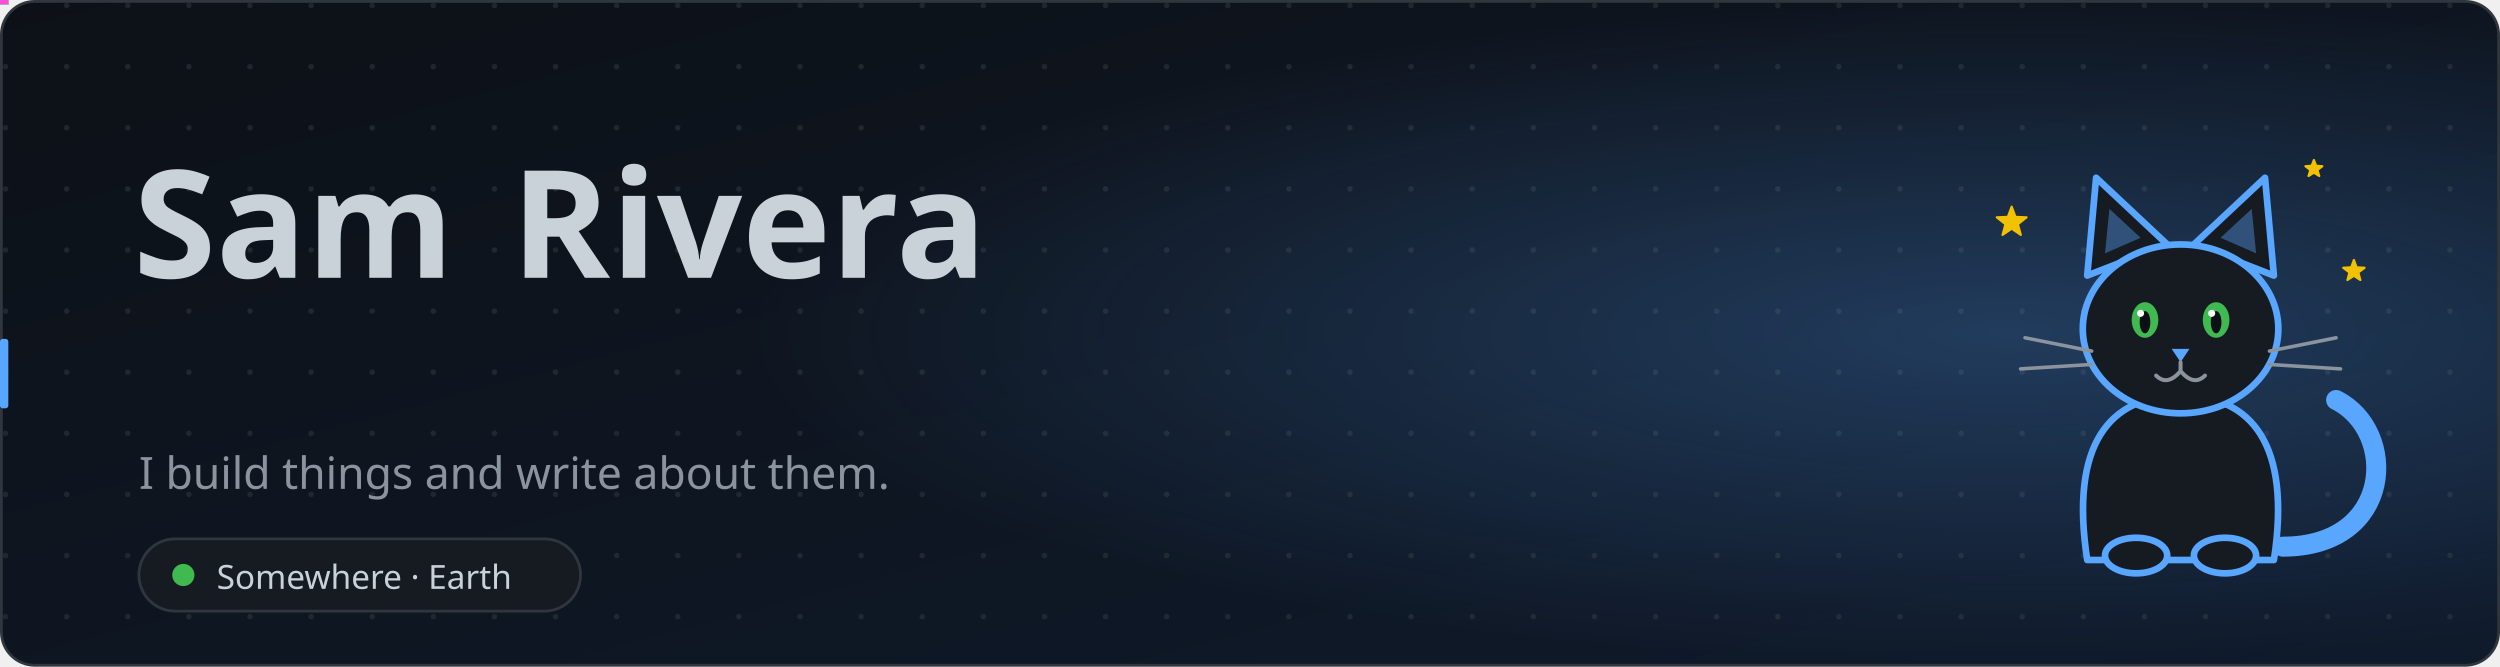
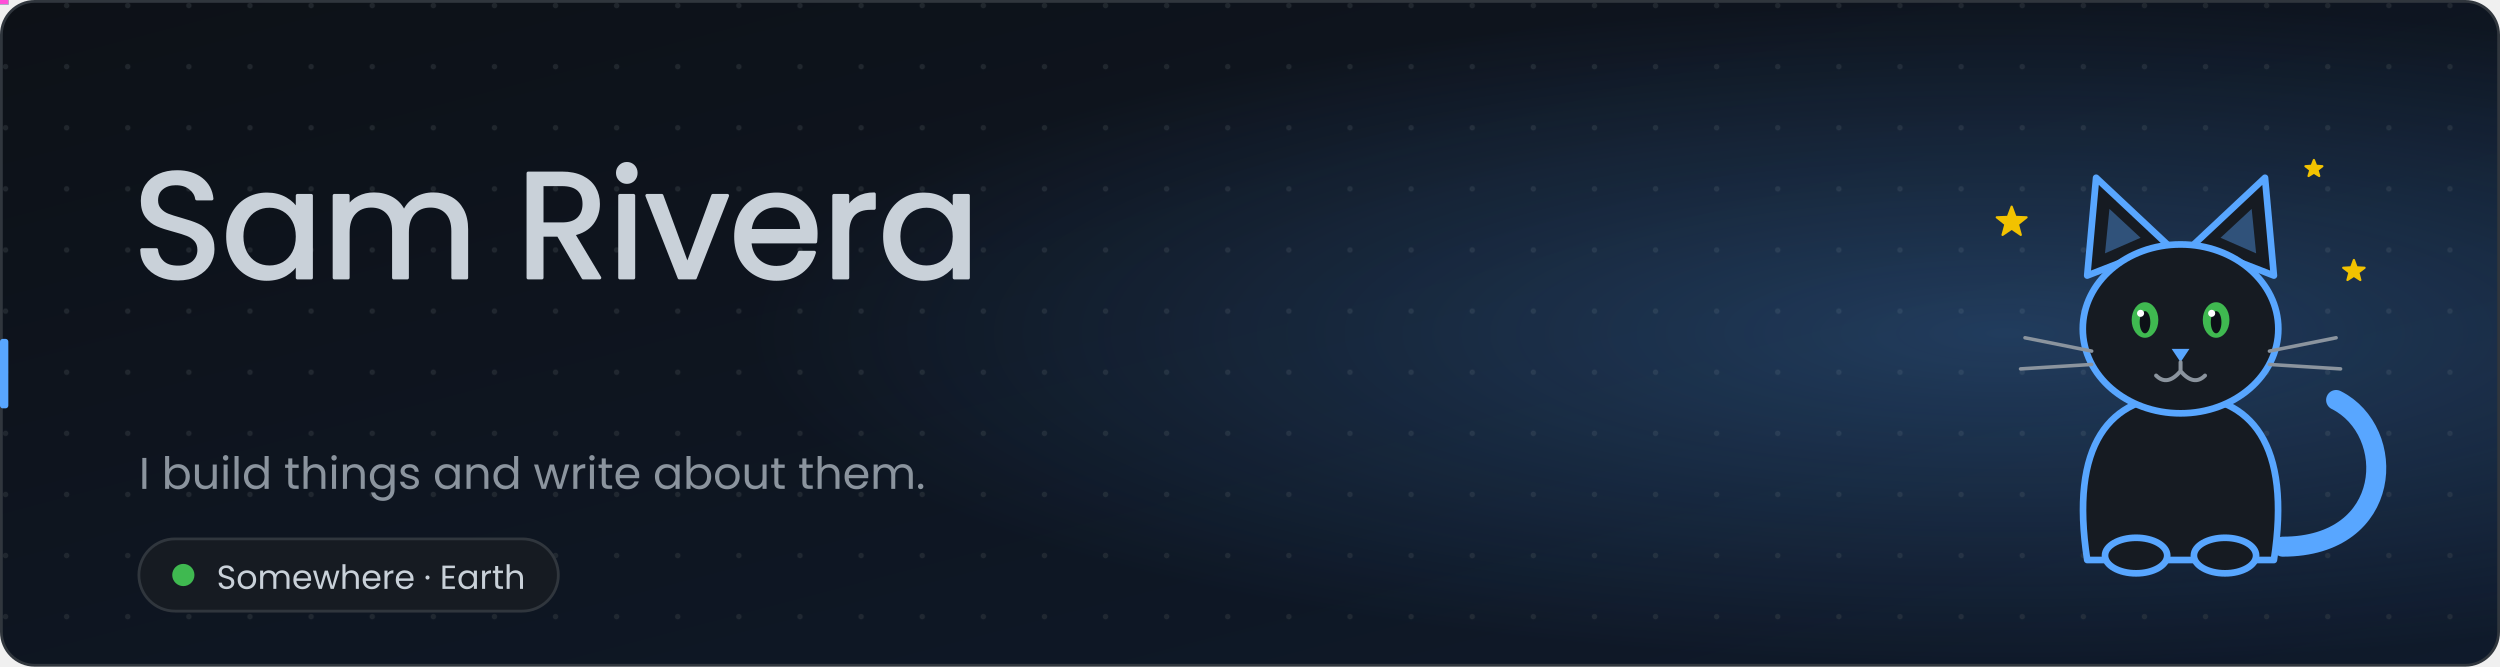
<svg xmlns="http://www.w3.org/2000/svg" width="900" height="240" viewBox="0 0 900 240" font-family="'Segoe UI',Ubuntu,'Helvetica Neue',Sans-Serif" role="img" aria-label="Animated banner of Sam Rivera">
  <defs>
    <linearGradient id="g" x1="0" y1="0" x2="1" y2="1">
      <stop offset="0" stop-color="#0D1117" />
      <stop offset="1" stop-color="#0F1A2B" />
    </linearGradient>
    <radialGradient id="glow" cx="0.8" cy="0.5" r="0.5">
      <stop offset="0" stop-color="#58A6FF" stop-opacity="0.26" />
      <stop offset="1" stop-color="#58A6FF" stop-opacity="0" />
    </radialGradient>
    <pattern id="dots" width="22" height="22" patternUnits="userSpaceOnUse">
      <circle cx="2" cy="2" r="1" fill="#30363D" />
    </pattern>
    <clipPath id="frame">
      <rect x="1" y="1" width="898" height="238" rx="12" />
    </clipPath>
    <filter id="blur">
      <feGaussianBlur stdDeviation="3" />
    </filter>
    <clipPath id="ph0">
      <rect x="48" y="110" height="44" width="0">
-         <animate attributeName="width" dur="28s" repeatCount="indefinite" keyTimes="0;0;0.1;0.21;0.235;0.25;1" values="0;0;174;174;0;0;0" />
+         <animate attributeName="width" dur="28s" repeatCount="indefinite" keyTimes="0;0;0.1;0.21;0.235;0.25;1" values="0;0;185.43;185.43;0;0;0" />
      </rect>
    </clipPath>
    <clipPath id="ph1">
      <rect x="48" y="110" height="44" width="0">
-         <animate attributeName="width" dur="28s" repeatCount="indefinite" keyTimes="0;0.25;0.35;0.46;0.485;0.5;1" values="0;0;116;116;0;0;0" />
+         <animate attributeName="width" dur="28s" repeatCount="indefinite" keyTimes="0;0.25;0.35;0.46;0.485;0.5;1" values="0;0;127.65;127.65;0;0;0" />
      </rect>
    </clipPath>
    <clipPath id="ph2">
      <rect x="48" y="110" height="44" width="0">
-         <animate attributeName="width" dur="28s" repeatCount="indefinite" keyTimes="0;0.5;0.6;0.71;0.735;0.75;1" values="0;0;104.4;104.4;0;0;0" />
+         <animate attributeName="width" dur="28s" repeatCount="indefinite" keyTimes="0;0.5;0.6;0.71;0.735;0.75;1" values="0;0;116.45;116.45;0;0;0" />
      </rect>
    </clipPath>
    <clipPath id="ph3">
      <rect x="48" y="110" height="44" width="0">
-         <animate attributeName="width" dur="28s" repeatCount="indefinite" keyTimes="0;0.75;0.85;0.96;0.985;1;1" values="0;0;174;174;0;0;0" />
+         <animate attributeName="width" dur="28s" repeatCount="indefinite" keyTimes="0;0.75;0.85;0.96;0.985;1;1" values="0;0;190.97;190.97;0;0;0" />
      </rect>
    </clipPath>
+     <path id="u21" d="M195 -697L184 -197L108 -197L97 -697L195 -697ZM88 -56Q88 -82 106 -100Q124 -118 150 -118Q175 -118 193 -100Q210 -82 210 -56Q210 -30 193 -12Q175 6 150 6Q124 6 106 -12Q88 -30 88 -56Z" />
+     <path id="u2e" d="M44 -56Q44 -82 62 -100Q80 -118 106 -118Q131 -118 149 -100Q166 -82 166 -56Q166 -30 149 -12Q131 6 106 6Q80 6 62 -12Q44 -30 44 -56Z" />
+     <path id="u43" d="M391 -706Q505 -706 590 -651Q675 -596 714 -495L605 -495Q576 -558 522 -592Q467 -626 391 -626Q318 -626 260 -592Q202 -558 169 -495Q136 -433 136 -349Q136 -266 169 -203Q202 -141 260 -107Q318 -73 391 -73Q467 -73 522 -106Q576 -140 605 -203L714 -203Q675 -103 590 -48Q505 6 391 6Q294 6 215 -39Q135 -85 89 -166Q43 -247 43 -349Q43 -451 89 -532Q135 -614 215 -660Q294 -706 391 -706Z" />
+     <path id="u44" d="M664 -347Q664 -240 620 -161Q575 -83 492 -41Q408 0 294 0L77 0L77 -697L294 -697Q408 -697 492 -654Q575 -612 620 -533Q664 -454 664 -347ZM571 -347Q571 -477 500 -550Q428 -623 294 -623L168 -623L168 -75L294 -75Q429 -75 500 -146Q571 -218 571 -347Z" />
+     <path id="u45" d="M168 -623L168 -390L422 -390L422 -315L168 -315L168 -75L452 -75L452 0L77 0L77 -698L452 -698L452 -623L168 -623Z" />
+     <path id="u48" d="M614 -697L614 0L523 0L523 -316L168 -316L168 0L77 0L77 -697L168 -697L168 -391L523 -391L523 -697L614 -697Z" />
+     <path id="u49" d="M168 -697L168 0L77 0L77 -697L168 -697Z" />
+     <path id="u4f" d="M43 -349Q43 -451 90 -532Q136 -614 216 -659Q296 -705 393 -705Q491 -705 571 -659Q651 -614 697 -533Q743 -452 743 -349Q743 -246 697 -165Q651 -84 571 -38Q491 7 393 7Q296 7 216 -38Q136 -84 90 -165Q43 -247 43 -349ZM650 -349Q650 -433 617 -495Q583 -558 525 -592Q467 -626 393 -626Q319 -626 261 -592Q203 -558 170 -495Q136 -433 136 -349Q136 -266 170 -203Q203 -140 262 -106Q320 -72 393 -72Q466 -72 525 -106Q583 -140 617 -203Q650 -266 650 -349Z" />
+     <path id="u52" d="M444 0L278 -285L168 -285L168 0L77 0L77 -697L302 -697Q381 -697 436 -670Q490 -643 517 -597Q544 -551 544 -492Q544 -420 503 -365Q461 -310 378 -292L553 0L444 0ZM168 -358L302 -358Q376 -358 413 -394Q450 -431 450 -492Q450 -554 414 -588Q377 -622 302 -622L168 -622L168 -358Z" />
+     <path id="u53" d="M57 -186L154 -186Q159 -137 195 -103Q230 -70 298 -70Q363 -70 401 -102Q438 -135 438 -186Q438 -226 416 -251Q394 -276 361 -289Q328 -302 272 -317Q203 -335 162 -353Q120 -371 91 -409Q61 -448 61 -513Q61 -570 90 -614Q119 -658 172 -682Q224 -706 292 -706Q390 -706 453 -657Q515 -608 523 -527L423 -527Q418 -567 381 -597Q344 -628 283 -628Q226 -628 190 -598Q154 -569 154 -516Q154 -478 176 -454Q197 -430 229 -417Q260 -405 317 -389Q386 -370 428 -351Q470 -333 500 -294Q530 -256 530 -190Q530 -139 503 -94Q476 -49 423 -21Q370 7 298 7Q229 7 175 -17Q120 -42 89 -85Q58 -129 57 -186Z" />
+     <path id="u61" d="M303 -557Q375 -557 428 -526Q481 -495 507 -448L507 -548L599 -548L599 0L507 0L507 -102Q480 -54 427 -22Q373 9 302 9Q229 9 170 -27Q111 -63 77 -128Q43 -193 43 -276Q43 -360 77 -423Q111 -487 171 -522Q230 -557 303 -557ZM321 -478Q270 -478 228 -454Q186 -430 161 -384Q136 -338 136 -276Q136 -213 161 -166Q186 -120 228 -95Q270 -71 321 -71Q372 -71 415 -95Q457 -120 482 -166Q507 -213 507 -275Q507 -337 482 -383Q457 -429 415 -453Q372 -478 321 -478Z" />
+     <path id="u62" d="M373 -557Q447 -557 506 -522Q565 -487 599 -423Q633 -360 633 -276Q633 -193 599 -128Q565 -63 506 -27Q446 9 373 9Q302 9 249 -22Q195 -53 168 -101L168 0L77 0L77 -740L168 -740L168 -446Q196 -495 250 -526Q304 -557 373 -557ZM354 -478Q304 -478 262 -453Q219 -429 194 -382Q168 -336 168 -275Q168 -213 194 -166Q219 -120 262 -95Q304 -71 354 -71Q405 -71 448 -95Q490 -120 515 -166Q540 -213 540 -276Q540 -338 515 -384Q490 -430 448 -454Q405 -478 354 -478Z" />
+     <path id="u63" d="M310 -557Q411 -557 477 -508Q542 -459 563 -372L465 -372Q451 -422 411 -451Q370 -480 310 -480Q232 -480 184 -426Q136 -373 136 -275Q136 -176 184 -122Q232 -68 310 -68Q370 -68 410 -96Q450 -124 465 -176L563 -176Q541 -92 475 -41Q409 9 310 9Q232 9 172 -26Q111 -61 77 -125Q43 -189 43 -275Q43 -360 77 -423Q111 -487 172 -522Q232 -557 310 -557Z" />
+     <path id="u64" d="M304 -557Q368 -557 423 -527Q478 -498 507 -450L507 -740L599 -740L599 0L507 0L507 -103Q480 -54 427 -22Q374 9 303 9Q230 9 171 -27Q111 -63 77 -128Q43 -193 43 -276Q43 -360 77 -423Q111 -487 171 -522Q230 -557 304 -557ZM321 -478Q270 -478 228 -454Q186 -430 161 -384Q136 -338 136 -276Q136 -213 161 -166Q186 -120 228 -95Q270 -71 321 -71Q372 -71 415 -95Q457 -120 482 -166Q507 -213 507 -275Q507 -337 482 -383Q457 -429 415 -453Q372 -478 321 -478Z" />
+     <path id="u65" d="M574 -240L136 -240Q141 -159 192 -113Q242 -68 314 -68Q373 -68 413 -95Q452 -123 468 -169L566 -169Q544 -90 478 -40Q412 9 314 9Q236 9 175 -26Q113 -61 78 -125Q43 -190 43 -275Q43 -360 77 -424Q111 -488 173 -522Q234 -557 314 -557Q392 -557 452 -523Q512 -489 545 -429Q577 -370 577 -295Q577 -269 574 -240ZM310 -480Q241 -480 193 -436Q144 -392 137 -314L483 -314Q483 -366 460 -403Q437 -441 398 -460Q358 -480 310 -480Z" />
+     <path id="u66" d="M300 -473L185 -473L185 0L94 0L94 -473L23 -473L23 -548L94 -548L94 -587Q94 -679 142 -721Q189 -764 294 -764L294 -688Q234 -688 210 -664Q185 -641 185 -587L185 -548L300 -548L300 -473Z" />
+     <path id="u67" d="M507 -448L507 -548L599 -548L599 12Q599 87 567 146Q535 204 476 237Q416 270 337 270Q229 270 157 219Q85 168 72 80L162 80Q177 130 224 161Q271 191 337 191Q412 191 460 144Q507 97 507 12L507 -103Q480 -55 427 -23Q374 9 303 9Q230 9 171 -27Q111 -63 77 -128Q43 -193 43 -276Q43 -360 77 -423Q111 -487 171 -522Q230 -557 303 -557Q374 -557 428 -526Q481 -495 507 -448ZM321 -478Q270 -478 228 -454Q186 -430 161 -384Q136 -338 136 -276Q136 -213 161 -166Q186 -120 228 -95Q270 -71 321 -71Q372 -71 415 -95Q457 -120 482 -166Q507 -213 507 -275Q507 -337 482 -383Q457 -429 415 -453Q372 -478 321 -478Z" />
+     <path id="u68" d="M568 -323L568 0L478 0L478 -310Q478 -392 437 -435Q396 -479 325 -479Q253 -479 211 -434Q168 -389 168 -303L168 0L77 0L77 -740L168 -740L168 -470Q195 -512 243 -535Q290 -558 349 -558Q411 -558 461 -531Q511 -505 540 -452Q568 -399 568 -323Z" />
+     <path id="u69" d="M62 -699Q62 -725 80 -743Q98 -761 124 -761Q149 -761 167 -743Q184 -725 184 -699Q184 -673 167 -655Q149 -637 124 -637Q98 -637 80 -655Q62 -673 62 -699ZM168 -548L168 0L77 0L77 -548L168 -548Z" />
+     <path id="u6c" d="M168 -740L168 0L77 0L77 -740L168 -740Z" />
+     <path id="u6d" d="M958 -323L958 0L868 0L868 -310Q868 -392 828 -435Q787 -479 718 -479Q647 -479 605 -433Q563 -388 563 -302L563 0L473 0L473 -310Q473 -392 433 -435Q392 -479 323 -479Q252 -479 210 -433Q168 -388 168 -302L168 0L77 0L77 -548L168 -548L168 -469Q195 -512 241 -535Q286 -558 341 -558Q410 -558 463 -527Q516 -496 542 -436Q565 -494 618 -526Q671 -558 736 -558Q800 -558 850 -531Q900 -505 929 -452Q958 -399 958 -323Z" />
+     <path id="u6e" d="M568 -323L568 0L478 0L478 -310Q478 -392 437 -435Q396 -479 325 -479Q253 -479 211 -434Q168 -389 168 -303L168 0L77 0L77 -548L168 -548L168 -470Q195 -512 242 -535Q288 -558 344 -558Q444 -558 506 -497Q568 -437 568 -323Z" />
+     <path id="u6f" d="M43 -275Q43 -359 80 -423Q116 -488 179 -522Q242 -557 320 -557Q398 -557 461 -522Q524 -488 561 -424Q597 -360 597 -275Q597 -190 560 -125Q522 -61 458 -26Q394 9 316 9Q239 9 177 -26Q114 -61 79 -125Q43 -190 43 -275ZM504 -275Q504 -341 478 -387Q452 -433 410 -455Q368 -478 319 -478Q269 -478 228 -455Q186 -433 161 -387Q136 -341 136 -275Q136 -208 161 -162Q185 -116 226 -93Q267 -71 316 -71Q365 -71 408 -94Q451 -117 478 -163Q504 -209 504 -275Z" />
+     <path id="u70" d="M373 -557Q446 -557 506 -522Q565 -487 599 -423Q633 -360 633 -276Q633 -193 599 -128Q565 -63 506 -27Q446 9 373 9Q303 9 250 -22Q196 -54 168 -101L168 260L77 260L77 -548L168 -548L168 -447Q195 -494 249 -525Q302 -557 373 -557ZM354 -478Q304 -478 262 -453Q219 -429 194 -382Q168 -336 168 -275Q168 -213 194 -166Q219 -120 262 -95Q304 -71 354 -71Q405 -71 448 -95Q490 -120 515 -166Q540 -213 540 -276Q540 -338 515 -384Q490 -430 448 -454Q405 -478 354 -478Z" />
+     <path id="u72" d="M345 -558L345 -464L321 -464Q168 -464 168 -298L168 0L77 0L77 -548L168 -548L168 -459Q192 -506 237 -532Q281 -558 345 -558Z" />
+     <path id="u73" d="M47 -161L141 -161Q145 -120 180 -94Q214 -68 270 -68Q322 -68 352 -91Q382 -114 382 -149Q382 -185 350 -202Q318 -220 251 -237Q190 -253 152 -269Q113 -286 86 -318Q58 -351 58 -404Q58 -446 83 -481Q108 -516 154 -536Q200 -557 259 -557Q350 -557 406 -511Q462 -465 466 -385L375 -385Q372 -428 341 -454Q309 -480 256 -480Q207 -480 178 -459Q149 -438 149 -404Q149 -377 167 -359Q184 -342 211 -331Q237 -321 284 -308Q343 -292 380 -276Q417 -261 444 -230Q470 -199 471 -149Q471 -104 446 -68Q421 -32 376 -11Q330 9 271 9Q208 9 158 -12Q108 -34 79 -72Q50 -111 47 -161Z" />
+     <path id="u74" d="M188 -473L188 -150Q188 -110 205 -93Q222 -77 264 -77L331 -77L331 0L249 0Q173 0 135 -35Q97 -70 97 -150L97 -473L26 -473L26 -548L97 -548L97 -686L188 -686L188 -548L331 -548L331 -473L188 -473Z" />
+     <path id="u75" d="M563 -548L563 0L472 0L472 -81Q446 -39 400 -15Q353 8 297 8Q233 8 182 -18Q131 -45 102 -98Q72 -151 72 -227L72 -548L162 -548L162 -239Q162 -158 203 -114Q244 -71 315 -71Q388 -71 430 -116Q472 -161 472 -247L472 -548L563 -548Z" />
+     <path id="u76" d="M281 -84L451 -548L548 -548L333 0L227 0L12 -548L110 -548L281 -84Z" />
+     <path id="u77" d="M807 -548L636 0L542 0L410 -435L278 0L184 0L12 -548L105 -548L231 -88L367 -548L460 -548L593 -87L717 -548L807 -548Z" />
+     <path id="u79" d="M549 -548L219 258L125 258L233 -6L12 -548L113 -548L285 -104L455 -548L549 -548Z" />
+     <path id="ub7" d="M47 -341Q47 -367 65 -385Q83 -403 109 -403Q134 -403 152 -385Q169 -367 169 -341Q169 -315 152 -297Q134 -279 109 -279Q83 -279 65 -297Q47 -315 47 -341Z" />
  </defs>
  <rect x="0.5" y="0.5" width="899" height="239" rx="12" fill="url(#g)" stroke="#30363D" />
  <rect x="1" y="1" width="898" height="238" rx="12" fill="url(#dots)" opacity="0.55" />
  <rect x="1" y="1" width="898" height="238" rx="12" fill="url(#glow)" />
-   <text x="48" y="100" font-size="54" font-weight="700" fill="#C9D1D9" textLength="114" lengthAdjust="spacingAndGlyphs">Sam</text>
-   <g>
-     <animateTransform attributeName="transform" type="rotate" values="0 220 100;0 220 100;90 220 100;82 220 100;90 220 100;90 220 100;0 220 100;0 220 100" keyTimes="0;.4;.47;.5;.53;.88;.95;1" dur="12s" repeatCount="indefinite" />
-     <text x="184" y="100" font-size="54" font-weight="700" fill="#C9D1D9" textLength="36" lengthAdjust="spacingAndGlyphs">R</text>
-   </g>
-   <g>
-     <animateTransform attributeName="transform" type="translate" values="0,0;0,0;36,0;36,0;0,0;0,0" keyTimes="0;.47;.55;.9;.97;1" dur="12s" repeatCount="indefinite" />
-     <text x="220" y="100" font-size="54" font-weight="700" fill="#C9D1D9" textLength="130" lengthAdjust="spacingAndGlyphs">ivera</text>
-   </g>
-   <text x="192" y="60" font-size="20" font-weight="700" fill="#F2C200" opacity="0">+1<animate attributeName="opacity" values="0;0;1;1;0" keyTimes="0;.94;.95;.99;1" dur="12s" repeatCount="indefinite" />
+   <g transform="translate(48 100) scale(0.054 0.054)" fill="#C9D1D9" stroke="#C9D1D9" stroke-width="22" stroke-linejoin="round">
+     <use href="#u53" />
+     <use href="#u61" x="587" />
+     <use href="#u6d" x="1263" />
+   </g>
+   <g>
+     <animateTransform attributeName="transform" type="rotate" values="0 219 100;0 219 100;90 219 100;82 219 100;90 219 100;90 219 100;0 219 100;0 219 100" keyTimes="0;.4;.47;.5;.53;.88;.95;1" dur="12s" repeatCount="indefinite" />
+     <g transform="translate(186 100) scale(0.054 0.054)" fill="#C9D1D9" stroke="#C9D1D9" stroke-width="22" stroke-linejoin="round">
+       <use href="#u52" />
+     </g>
+   </g>
+   <g>
+     <animateTransform attributeName="transform" type="translate" values="0,0;0,0;33,0;33,0;0,0;0,0" keyTimes="0;.47;.55;.9;.97;1" dur="12s" repeatCount="indefinite" />
+     <g transform="translate(219 100) scale(0.054 0.054)" fill="#C9D1D9" stroke="#C9D1D9" stroke-width="22" stroke-linejoin="round">
+       <use href="#u69" />
+       <use href="#u76" x="246" />
+       <use href="#u65" x="807" />
+       <use href="#u72" x="1427" />
+       <use href="#u61" x="1800" />
+     </g>
+   </g>
+   <text x="194" y="61" font-size="20" font-weight="700" fill="#F2C200" opacity="0">+1<animate attributeName="opacity" values="0;0;1;1;0" keyTimes="0;.94;.95;.99;1" dur="12s" repeatCount="indefinite" />
    <animateTransform attributeName="transform" type="translate" values="0,14;0,14;0,14;0,-12;0,-16" keyTimes="0;.94;.95;.99;1" dur="12s" repeatCount="indefinite" />
  </text>
-   <text x="50" y="142" font-size="23" fill="#58A6FF" textLength="174" lengthAdjust="spacingAndGlyphs" clip-path="url(#ph0)">Happy birthday!</text>
-   <text x="50" y="142" font-size="23" fill="#58A6FF" textLength="116" lengthAdjust="spacingAndGlyphs" clip-path="url(#ph1)">Cat person</text>
-   <text x="50" y="142" font-size="23" fill="#58A6FF" textLength="104.4" lengthAdjust="spacingAndGlyphs" clip-path="url(#ph2)">Developer</text>
-   <text x="50" y="142" font-size="23" fill="#58A6FF" textLength="174" lengthAdjust="spacingAndGlyphs" clip-path="url(#ph3)">Open source fan</text>
+   <g clip-path="url(#ph0)">
+     <g transform="translate(50 142) scale(0.023 0.023)" fill="#58A6FF">
+       <use href="#u48" />
+       <use href="#u61" x="692" />
+       <use href="#u70" x="1368" />
+       <use href="#u70" x="2044" />
+       <use href="#u79" x="2720" />
+       <use href="#u62" x="3550" />
+       <use href="#u69" x="4226" />
+       <use href="#u72" x="4472" />
+       <use href="#u74" x="4845" />
+       <use href="#u68" x="5209" />
+       <use href="#u64" x="5849" />
+       <use href="#u61" x="6525" />
+       <use href="#u79" x="7201" />
+       <use href="#u21" x="7764" />
+     </g>
+   </g>
+   <g clip-path="url(#ph1)">
+     <g transform="translate(50 142) scale(0.023 0.023)" fill="#58A6FF">
+       <use href="#u43" />
+       <use href="#u61" x="772" />
+       <use href="#u74" x="1448" />
+       <use href="#u70" x="2079" />
+       <use href="#u65" x="2755" />
+       <use href="#u72" x="3375" />
+       <use href="#u73" x="3748" />
+       <use href="#u6f" x="4270" />
+       <use href="#u6e" x="4910" />
+     </g>
+   </g>
+   <g clip-path="url(#ph2)">
+     <g transform="translate(50 142) scale(0.023 0.023)" fill="#58A6FF">
+       <use href="#u44" />
+       <use href="#u65" x="707" />
+       <use href="#u76" x="1327" />
+       <use href="#u65" x="1888" />
+       <use href="#u6c" x="2508" />
+       <use href="#u6f" x="2754" />
+       <use href="#u70" x="3394" />
+       <use href="#u65" x="4070" />
+       <use href="#u72" x="4690" />
+     </g>
+   </g>
+   <g clip-path="url(#ph3)">
+     <g transform="translate(50 142) scale(0.023 0.023)" fill="#58A6FF">
+       <use href="#u4f" />
+       <use href="#u70" x="786" />
+       <use href="#u65" x="1462" />
+       <use href="#u6e" x="2082" />
+       <use href="#u73" x="2989" />
+       <use href="#u6f" x="3511" />
+       <use href="#u75" x="4151" />
+       <use href="#u72" x="4791" />
+       <use href="#u63" x="5164" />
+       <use href="#u65" x="5771" />
+       <use href="#u66" x="6658" />
+       <use href="#u61" x="6987" />
+       <use href="#u6e" x="7663" />
+     </g>
+   </g>
  <rect y="122" width="3" height="25" rx="1" fill="#58A6FF">
-     <animate attributeName="x" dur="28s" repeatCount="indefinite" keyTimes="0;0;0.1;0.21;0.235;0.25;0.35;0.46;0.485;0.5;0.6;0.71;0.735;0.75;0.85;0.96;0.985;1" values="50;50;224;224;50;50;166;166;50;50;154.4;154.4;50;50;224;224;50;50" />
+     <animate attributeName="x" dur="28s" repeatCount="indefinite" keyTimes="0;0;0.1;0.21;0.235;0.25;0.35;0.46;0.485;0.5;0.6;0.71;0.735;0.75;0.85;0.96;0.985;1" values="50;50;235.43;235.43;50;50;177.65;177.65;50;50;166.45;166.45;50;50;240.97;240.97;50;50" />
    <animate attributeName="opacity" values="1;0;1" dur="1.1s" repeatCount="indefinite" />
  </rect>
-   <text x="50" y="176" font-size="16" fill="#8B949E">I build things and write about them.</text>
+   <g transform="translate(50 176) scale(0.016 0.016)" fill="#8B949E">
+     <use href="#u49" />
+     <use href="#u62" x="513" />
+     <use href="#u75" x="1189" />
+     <use href="#u69" x="1829" />
+     <use href="#u6c" x="2075" />
+     <use href="#u64" x="2321" />
+     <use href="#u74" x="3264" />
+     <use href="#u68" x="3628" />
+     <use href="#u69" x="4268" />
+     <use href="#u6e" x="4514" />
+     <use href="#u67" x="5154" />
+     <use href="#u73" x="5830" />
+     <use href="#u61" x="6619" />
+     <use href="#u6e" x="7295" />
+     <use href="#u64" x="7935" />
+     <use href="#u77" x="8878" />
+     <use href="#u72" x="9698" />
+     <use href="#u69" x="10071" />
+     <use href="#u74" x="10317" />
+     <use href="#u65" x="10681" />
+     <use href="#u61" x="11568" />
+     <use href="#u62" x="12244" />
+     <use href="#u6f" x="12920" />
+     <use href="#u75" x="13560" />
+     <use href="#u74" x="14200" />
+     <use href="#u74" x="14831" />
+     <use href="#u68" x="15195" />
+     <use href="#u65" x="15835" />
+     <use href="#u6d" x="16455" />
+     <use href="#u2e" x="17485" />
+   </g>
  <g transform="translate(50,194)">
-     <rect width="159" height="26" rx="13" fill="#161B22" stroke="#30363D" />
+     <rect width="151" height="26" rx="13" fill="#161B22" stroke="#30363D" />
    <circle cx="16" cy="13" r="4" fill="#3FB950">
      <animate attributeName="opacity" values="1;.3;1" dur="2s" repeatCount="indefinite" />
    </circle>
-     <text x="28" y="18" font-size="12" fill="#C9D1D9">Somewhere · Earth</text>
+     <g transform="translate(28 18) scale(0.012 0.012)" fill="#C9D1D9">
+       <use href="#u53" />
+       <use href="#u6f" x="587" />
+       <use href="#u6d" x="1227" />
+       <use href="#u65" x="2257" />
+       <use href="#u77" x="2877" />
+       <use href="#u68" x="3697" />
+       <use href="#u65" x="4337" />
+       <use href="#u72" x="4957" />
+       <use href="#u65" x="5330" />
+       <use href="#ub7" x="6217" />
+       <use href="#u45" x="6696" />
+       <use href="#u61" x="7209" />
+       <use href="#u72" x="7885" />
+       <use href="#u74" x="8258" />
+       <use href="#u68" x="8622" />
+     </g>
  </g>
  <g transform="translate(705,48) scale(0.8)">
    <path d="M146,186 C196,186 198,134 170,120" fill="none" stroke="#58A6FF" stroke-width="9" stroke-linecap="round">
      <animateTransform attributeName="transform" type="rotate" values="-5 146 186;7 146 186;-5 146 186" dur="3.6s" repeatCount="indefinite" />
    </path>
    <path d="M58,192 C50,140 68,118 100,118 C132,118 150,140 142,192 Z" fill="#161B22" stroke="#58A6FF" stroke-width="3" stroke-linejoin="round" stroke-linecap="round" />
    <ellipse cx="80" cy="190" rx="14" ry="8" fill="#161B22" stroke="#58A6FF" stroke-width="3" stroke-linejoin="round" stroke-linecap="round" />
    <ellipse cx="120" cy="190" rx="14" ry="8" fill="#161B22" stroke="#58A6FF" stroke-width="3" stroke-linejoin="round" stroke-linecap="round" />
    <polygon points="58,64 62,20 94,50" fill="#161B22" stroke="#58A6FF" stroke-width="3" stroke-linejoin="round" stroke-linecap="round" />
    <polygon points="142,64 138,20 106,50" fill="#161B22" stroke="#58A6FF" stroke-width="3" stroke-linejoin="round" stroke-linecap="round" />
    <polygon points="66,54 68,34 82,47" fill="#58A6FF" opacity=".4" />
    <polygon points="134,54 132,34 118,47" fill="#58A6FF" opacity=".4" />
    <ellipse cx="100" cy="88" rx="44" ry="38" fill="#161B22" stroke="#58A6FF" stroke-width="3" stroke-linejoin="round" stroke-linecap="round" />
    <ellipse cx="84" cy="84" rx="6" ry="8" fill="#3FB950">
      <animate attributeName="ry" values="8;8;1;8" keyTimes="0;.94;.97;1" dur="5s" begin="0s" repeatCount="indefinite" />
    </ellipse>
    <ellipse cx="84" cy="85" rx="2.4" ry="5" fill="#0D1117" />
    <circle cx="82" cy="81" r="1.6" fill="#FFFFFF" />
    <ellipse cx="116" cy="84" rx="6" ry="8" fill="#3FB950">
      <animate attributeName="ry" values="8;8;1;8" keyTimes="0;.94;.97;1" dur="5s" begin="0s" repeatCount="indefinite" />
    </ellipse>
    <ellipse cx="116" cy="85" rx="2.4" ry="5" fill="#0D1117" />
    <circle cx="114" cy="81" r="1.6" fill="#FFFFFF" />
    <polygon points="96,97 104,97 100,103" fill="#58A6FF" />
    <path d="M100,103 L100,107 M100,107 Q94,114 89,109 M100,107 Q106,114 111,109" fill="none" stroke="#8B949E" stroke-width="1.8" stroke-linecap="round" />
    <path d="M60,98 L30,92 M60,104 L28,106 M140,98 L170,92 M140,104 L172,106" fill="none" stroke="#8B949E" stroke-width="1.6" stroke-linecap="round" />
    <polygon points="24,33 25.7,37.6 30.7,37.8 26.8,40.9 28.1,45.7 24,42.9 19.9,45.7 21.2,40.9 17.3,37.8 22.3,37.6" fill="#F2C200" stroke="#F2C200" stroke-width="1" stroke-linejoin="round">
      <animate attributeName="opacity" values="1;.45;1" dur="2.6s" repeatCount="indefinite" />
    </polygon>
    <polygon points="178,57 179.2,60.3 182.8,60.5 180,62.6 180.9,66 178,64.1 175.1,66 176,62.6 173.2,60.5 176.8,60.3" fill="#F2C200" stroke="#F2C200" stroke-width="1" stroke-linejoin="round">
      <animate attributeName="opacity" values="1;.45;1" dur="3.3s" repeatCount="indefinite" />
    </polygon>
    <polygon points="160,12 161,14.6 163.8,14.8 161.6,16.5 162.4,19.2 160,17.7 157.6,19.2 158.4,16.5 156.2,14.8 159,14.6" fill="#F2C200" stroke="#F2C200" stroke-width="1" stroke-linejoin="round">
      <animate attributeName="opacity" values="1;.45;1" dur="2.9s" repeatCount="indefinite" />
    </polygon>
  </g>
  <g>
    <rect x="-3" y="-1.5" width="6" height="3" fill="#7CFF6B">
      <animateTransform attributeName="transform" type="rotate" from="0" to="360" dur="1.6s" repeatCount="indefinite" />
    </rect>
    <animateTransform attributeName="transform" type="translate" from="20,-10" to="21,250" dur="4.7s" begin="-6.8s" repeatCount="indefinite" additive="replace" />
  </g>
  <g>
    <rect x="-3" y="-1.5" width="6" height="3" fill="#3DF5FF">
      <animateTransform attributeName="transform" type="rotate" from="0" to="-360" dur="1.6s" repeatCount="indefinite" />
    </rect>
    <animateTransform attributeName="transform" type="translate" from="221,-10" to="200,250" dur="6.4s" begin="-5.1s" repeatCount="indefinite" additive="replace" />
  </g>
  <g>
    <rect x="-3" y="-1.5" width="6" height="3" fill="#FFD166">
      <animateTransform attributeName="transform" type="rotate" from="0" to="-360" dur="1.3s" repeatCount="indefinite" />
    </rect>
    <animateTransform attributeName="transform" type="translate" from="183,-10" to="171,250" dur="5.8s" begin="-2.1s" repeatCount="indefinite" additive="replace" />
  </g>
  <g>
    <rect x="-3" y="-1.5" width="6" height="3" fill="#FF4FD8">
      <animateTransform attributeName="transform" type="rotate" from="0" to="-360" dur="1.9s" repeatCount="indefinite" />
    </rect>
    <animateTransform attributeName="transform" type="translate" from="783,-10" to="770,250" dur="5.2s" begin="-1s" repeatCount="indefinite" additive="replace" />
  </g>
  <g>
    <rect x="-3" y="-1.5" width="6" height="3" fill="#7CFF6B">
      <animateTransform attributeName="transform" type="rotate" from="0" to="-360" dur="1.7s" repeatCount="indefinite" />
    </rect>
    <animateTransform attributeName="transform" type="translate" from="75,-10" to="86,250" dur="7.7s" begin="-3.9s" repeatCount="indefinite" additive="replace" />
  </g>
  <g>
    <rect x="-3" y="-1.5" width="6" height="3" fill="#FF4FD8">
      <animateTransform attributeName="transform" type="rotate" from="0" to="360" dur="1s" repeatCount="indefinite" />
    </rect>
    <animateTransform attributeName="transform" type="translate" from="821,-10" to="812,250" dur="7.4s" begin="-0.3s" repeatCount="indefinite" additive="replace" />
  </g>
  <g>
    <rect x="-3" y="-1.5" width="6" height="3" fill="#FFD166">
      <animateTransform attributeName="transform" type="rotate" from="0" to="-360" dur="1.8s" repeatCount="indefinite" />
    </rect>
    <animateTransform attributeName="transform" type="translate" from="87,-10" to="85,250" dur="7.2s" begin="-2.6s" repeatCount="indefinite" additive="replace" />
  </g>
  <g>
    <rect x="-3" y="-1.5" width="6" height="3" fill="#FF4FD8">
      <animateTransform attributeName="transform" type="rotate" from="0" to="-360" dur="1.4s" repeatCount="indefinite" />
    </rect>
    <animateTransform attributeName="transform" type="translate" from="616,-10" to="594,250" dur="5.7s" begin="-2.5s" repeatCount="indefinite" additive="replace" />
  </g>
  <g>
    <rect x="-3" y="-1.5" width="6" height="3" fill="#FF4FD8">
      <animateTransform attributeName="transform" type="rotate" from="0" to="-360" dur="1.7s" repeatCount="indefinite" />
    </rect>
    <animateTransform attributeName="transform" type="translate" from="177,-10" to="188,250" dur="6.7s" begin="-2.4s" repeatCount="indefinite" additive="replace" />
  </g>
  <g>
    <rect x="-3" y="-1.5" width="6" height="3" fill="#FF4FD8">
      <animateTransform attributeName="transform" type="rotate" from="0" to="-360" dur="2.1s" repeatCount="indefinite" />
    </rect>
    <animateTransform attributeName="transform" type="translate" from="738,-10" to="740,250" dur="6.8s" begin="-6.4s" repeatCount="indefinite" additive="replace" />
  </g>
  <g>
    <rect x="-3" y="-1.5" width="6" height="3" fill="#B388FF">
      <animateTransform attributeName="transform" type="rotate" from="0" to="-360" dur="2s" repeatCount="indefinite" />
    </rect>
    <animateTransform attributeName="transform" type="translate" from="856,-10" to="885,250" dur="7.4s" begin="-4.2s" repeatCount="indefinite" additive="replace" />
  </g>
  <g>
    <rect x="-3" y="-1.5" width="6" height="3" fill="#7CFF6B">
      <animateTransform attributeName="transform" type="rotate" from="0" to="-360" dur="2.2s" repeatCount="indefinite" />
    </rect>
    <animateTransform attributeName="transform" type="translate" from="15,-10" to="18,250" dur="6.3s" begin="-2.3s" repeatCount="indefinite" additive="replace" />
  </g>
  <g>
    <rect x="-3" y="-1.5" width="6" height="3" fill="#7CFF6B">
      <animateTransform attributeName="transform" type="rotate" from="0" to="-360" dur="1.4s" repeatCount="indefinite" />
    </rect>
    <animateTransform attributeName="transform" type="translate" from="501,-10" to="516,250" dur="7.4s" begin="-3s" repeatCount="indefinite" additive="replace" />
  </g>
  <g>
    <rect x="-3" y="-1.5" width="6" height="3" fill="#B388FF">
      <animateTransform attributeName="transform" type="rotate" from="0" to="-360" dur="1s" repeatCount="indefinite" />
    </rect>
    <animateTransform attributeName="transform" type="translate" from="218,-10" to="238,250" dur="4.5s" begin="-0.2s" repeatCount="indefinite" additive="replace" />
  </g>
  <g>
    <rect x="-3" y="-1.5" width="6" height="3" fill="#B388FF">
      <animateTransform attributeName="transform" type="rotate" from="0" to="-360" dur="1.8s" repeatCount="indefinite" />
    </rect>
    <animateTransform attributeName="transform" type="translate" from="555,-10" to="541,250" dur="6.6s" begin="-5s" repeatCount="indefinite" additive="replace" />
  </g>
  <g>
    <rect x="-3" y="-1.5" width="6" height="3" fill="#FF4FD8">
      <animateTransform attributeName="transform" type="rotate" from="0" to="-360" dur="1.7s" repeatCount="indefinite" />
    </rect>
    <animateTransform attributeName="transform" type="translate" from="719,-10" to="749,250" dur="6.7s" begin="-5.8s" repeatCount="indefinite" additive="replace" />
  </g>
  <g>
    <rect x="-3" y="-1.5" width="6" height="3" fill="#B388FF">
      <animateTransform attributeName="transform" type="rotate" from="0" to="-360" dur="1.8s" repeatCount="indefinite" />
    </rect>
    <animateTransform attributeName="transform" type="translate" from="151,-10" to="173,250" dur="5.9s" begin="-1.5s" repeatCount="indefinite" additive="replace" />
  </g>
  <g>
    <rect x="-3" y="-1.5" width="6" height="3" fill="#B388FF">
      <animateTransform attributeName="transform" type="rotate" from="0" to="360" dur="1.7s" repeatCount="indefinite" />
    </rect>
    <animateTransform attributeName="transform" type="translate" from="882,-10" to="881,250" dur="6.6s" begin="-5.2s" repeatCount="indefinite" additive="replace" />
  </g>
  <g>
    <rect x="-3" y="-1.5" width="6" height="3" fill="#FFD166">
      <animateTransform attributeName="transform" type="rotate" from="0" to="-360" dur="1.2s" repeatCount="indefinite" />
    </rect>
    <animateTransform attributeName="transform" type="translate" from="710,-10" to="709,250" dur="7.5s" begin="-1.3s" repeatCount="indefinite" additive="replace" />
  </g>
  <g>
    <rect x="-3" y="-1.5" width="6" height="3" fill="#FF4FD8">
      <animateTransform attributeName="transform" type="rotate" from="0" to="360" dur="1s" repeatCount="indefinite" />
    </rect>
    <animateTransform attributeName="transform" type="translate" from="230,-10" to="200,250" dur="6s" begin="-3.3s" repeatCount="indefinite" additive="replace" />
  </g>
  <g>
    <rect x="-3" y="-1.5" width="6" height="3" fill="#FF4FD8">
      <animateTransform attributeName="transform" type="rotate" from="0" to="360" dur="1.6s" repeatCount="indefinite" />
    </rect>
    <animateTransform attributeName="transform" type="translate" from="104,-10" to="84,250" dur="7.6s" begin="-6.9s" repeatCount="indefinite" additive="replace" />
  </g>
  <g>
    <rect x="-3" y="-1.5" width="6" height="3" fill="#7CFF6B">
      <animateTransform attributeName="transform" type="rotate" from="0" to="-360" dur="1.6s" repeatCount="indefinite" />
    </rect>
    <animateTransform attributeName="transform" type="translate" from="655,-10" to="668,250" dur="5.8s" begin="-2.5s" repeatCount="indefinite" additive="replace" />
  </g>
  <g>
    <rect x="-3" y="-1.5" width="6" height="3" fill="#3DF5FF">
      <animateTransform attributeName="transform" type="rotate" from="0" to="-360" dur="1.1s" repeatCount="indefinite" />
    </rect>
    <animateTransform attributeName="transform" type="translate" from="713,-10" to="715,250" dur="5.9s" begin="-3.9s" repeatCount="indefinite" additive="replace" />
  </g>
  <g>
    <rect x="-3" y="-1.5" width="6" height="3" fill="#7CFF6B">
      <animateTransform attributeName="transform" type="rotate" from="0" to="360" dur="2.1s" repeatCount="indefinite" />
    </rect>
    <animateTransform attributeName="transform" type="translate" from="232,-10" to="228,250" dur="7.4s" begin="-5.8s" repeatCount="indefinite" additive="replace" />
  </g>
  <g>
    <rect x="-3" y="-1.5" width="6" height="3" fill="#B388FF">
      <animateTransform attributeName="transform" type="rotate" from="0" to="-360" dur="1.7s" repeatCount="indefinite" />
    </rect>
    <animateTransform attributeName="transform" type="translate" from="231,-10" to="225,250" dur="5.8s" begin="-3.3s" repeatCount="indefinite" additive="replace" />
  </g>
  <g>
    <rect x="-3" y="-1.5" width="6" height="3" fill="#3DF5FF">
      <animateTransform attributeName="transform" type="rotate" from="0" to="-360" dur="2.2s" repeatCount="indefinite" />
    </rect>
    <animateTransform attributeName="transform" type="translate" from="394,-10" to="417,250" dur="5.7s" begin="-3.8s" repeatCount="indefinite" additive="replace" />
  </g>
  <g>
    <rect x="-3" y="-1.5" width="6" height="3" fill="#7CFF6B">
      <animateTransform attributeName="transform" type="rotate" from="0" to="-360" dur="1.8s" repeatCount="indefinite" />
    </rect>
    <animateTransform attributeName="transform" type="translate" from="750,-10" to="776,250" dur="6.2s" begin="-3.1s" repeatCount="indefinite" additive="replace" />
  </g>
  <g>
    <rect x="-3" y="-1.5" width="6" height="3" fill="#7CFF6B">
      <animateTransform attributeName="transform" type="rotate" from="0" to="360" dur="1.4s" repeatCount="indefinite" />
    </rect>
    <animateTransform attributeName="transform" type="translate" from="153,-10" to="175,250" dur="6.9s" begin="-2.7s" repeatCount="indefinite" additive="replace" />
  </g>
  <g>
    <rect x="-3" y="-1.5" width="6" height="3" fill="#B388FF">
      <animateTransform attributeName="transform" type="rotate" from="0" to="360" dur="1.1s" repeatCount="indefinite" />
    </rect>
    <animateTransform attributeName="transform" type="translate" from="89,-10" to="78,250" dur="6.9s" begin="-5.1s" repeatCount="indefinite" additive="replace" />
  </g>
  <g>
    <rect x="-3" y="-1.5" width="6" height="3" fill="#B388FF">
      <animateTransform attributeName="transform" type="rotate" from="0" to="360" dur="2.2s" repeatCount="indefinite" />
    </rect>
    <animateTransform attributeName="transform" type="translate" from="644,-10" to="672,250" dur="7.7s" begin="-5.5s" repeatCount="indefinite" additive="replace" />
  </g>
  <g>
    <rect x="-3" y="-1.5" width="6" height="3" fill="#7CFF6B">
      <animateTransform attributeName="transform" type="rotate" from="0" to="-360" dur="1.9s" repeatCount="indefinite" />
    </rect>
    <animateTransform attributeName="transform" type="translate" from="258,-10" to="274,250" dur="6.4s" begin="-2.7s" repeatCount="indefinite" additive="replace" />
  </g>
  <g>
    <rect x="-3" y="-1.5" width="6" height="3" fill="#B388FF">
      <animateTransform attributeName="transform" type="rotate" from="0" to="360" dur="1.9s" repeatCount="indefinite" />
    </rect>
    <animateTransform attributeName="transform" type="translate" from="557,-10" to="556,250" dur="6.6s" begin="-1.9s" repeatCount="indefinite" additive="replace" />
  </g>
  <g>
    <rect x="-3" y="-1.5" width="6" height="3" fill="#B388FF">
      <animateTransform attributeName="transform" type="rotate" from="0" to="360" dur="1.1s" repeatCount="indefinite" />
    </rect>
    <animateTransform attributeName="transform" type="translate" from="418,-10" to="446,250" dur="6.5s" begin="-3.9s" repeatCount="indefinite" additive="replace" />
  </g>
  <g>
    <rect x="-3" y="-1.5" width="6" height="3" fill="#B388FF">
      <animateTransform attributeName="transform" type="rotate" from="0" to="-360" dur="2.1s" repeatCount="indefinite" />
    </rect>
    <animateTransform attributeName="transform" type="translate" from="262,-10" to="284,250" dur="6.3s" begin="-2.7s" repeatCount="indefinite" additive="replace" />
  </g>
  <g>
    <rect x="-3" y="-1.5" width="6" height="3" fill="#7CFF6B">
      <animateTransform attributeName="transform" type="rotate" from="0" to="360" dur="2.1s" repeatCount="indefinite" />
    </rect>
    <animateTransform attributeName="transform" type="translate" from="255,-10" to="273,250" dur="6.2s" begin="-6.5s" repeatCount="indefinite" additive="replace" />
  </g>
  <g>
    <rect x="-3" y="-1.5" width="6" height="3" fill="#FF4FD8">
      <animateTransform attributeName="transform" type="rotate" from="0" to="360" dur="1.1s" repeatCount="indefinite" />
    </rect>
    <animateTransform attributeName="transform" type="translate" from="864,-10" to="879,250" dur="7.4s" begin="-0s" repeatCount="indefinite" additive="replace" />
  </g>
</svg>
